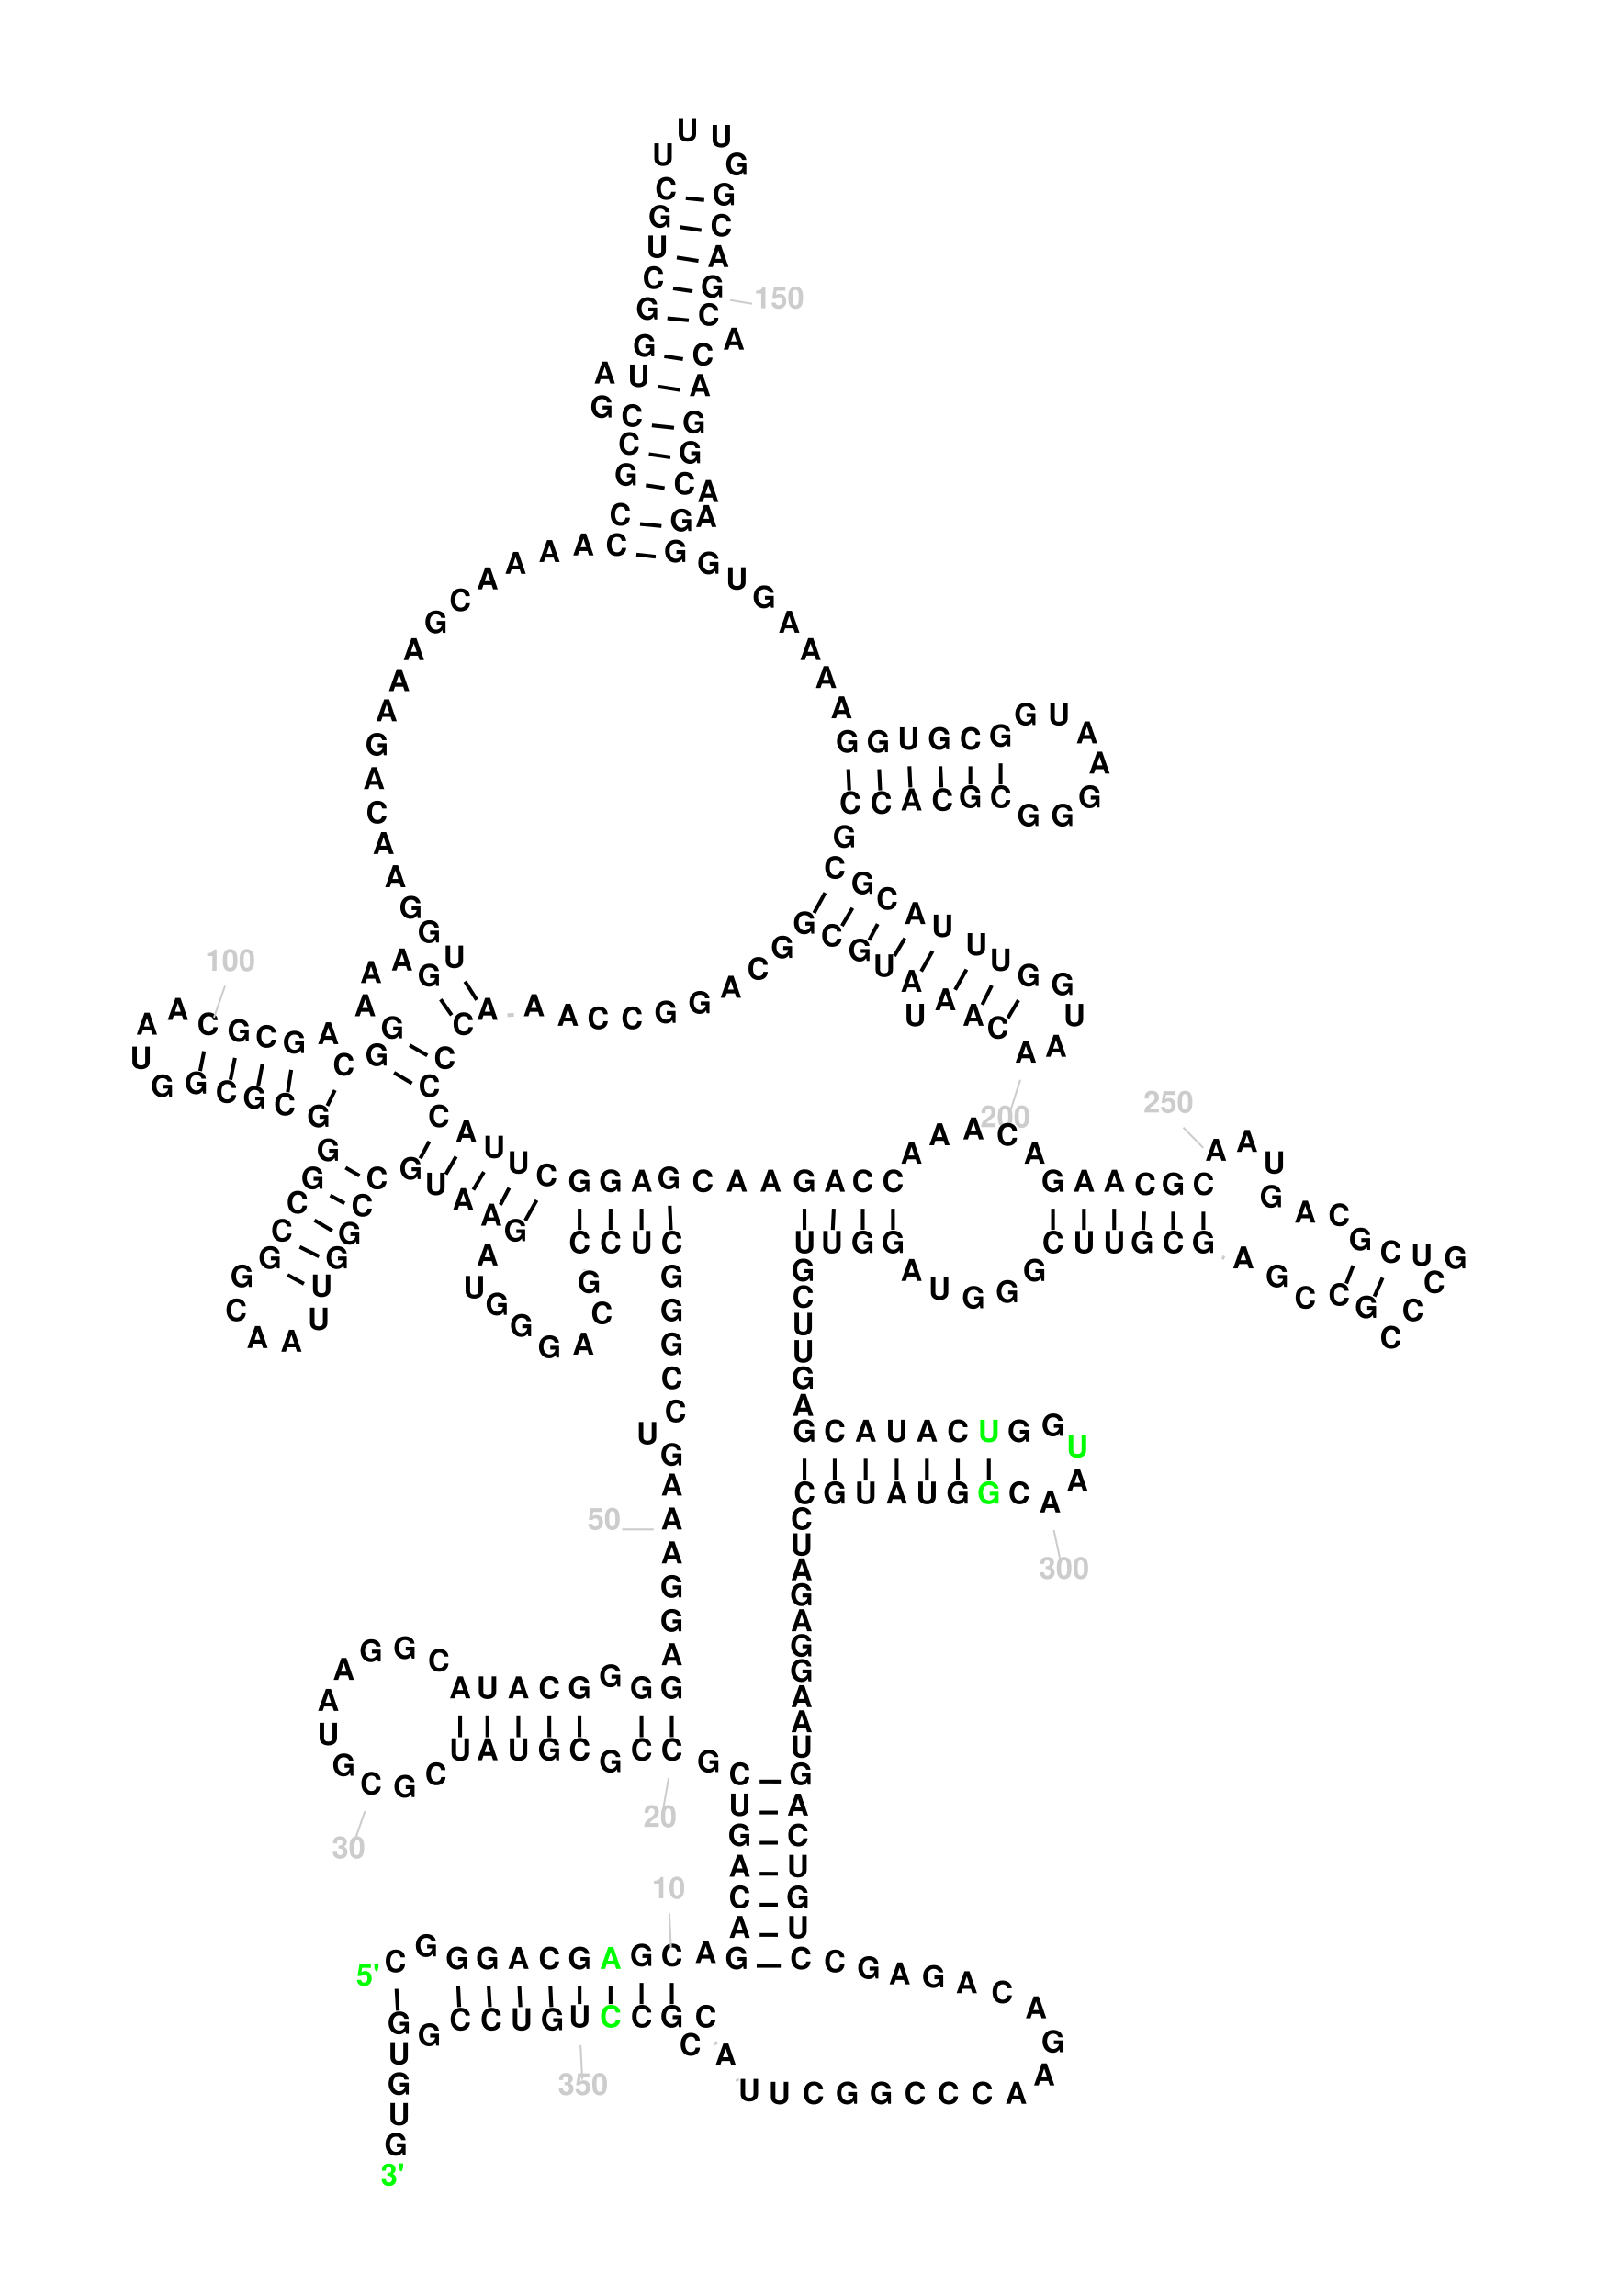
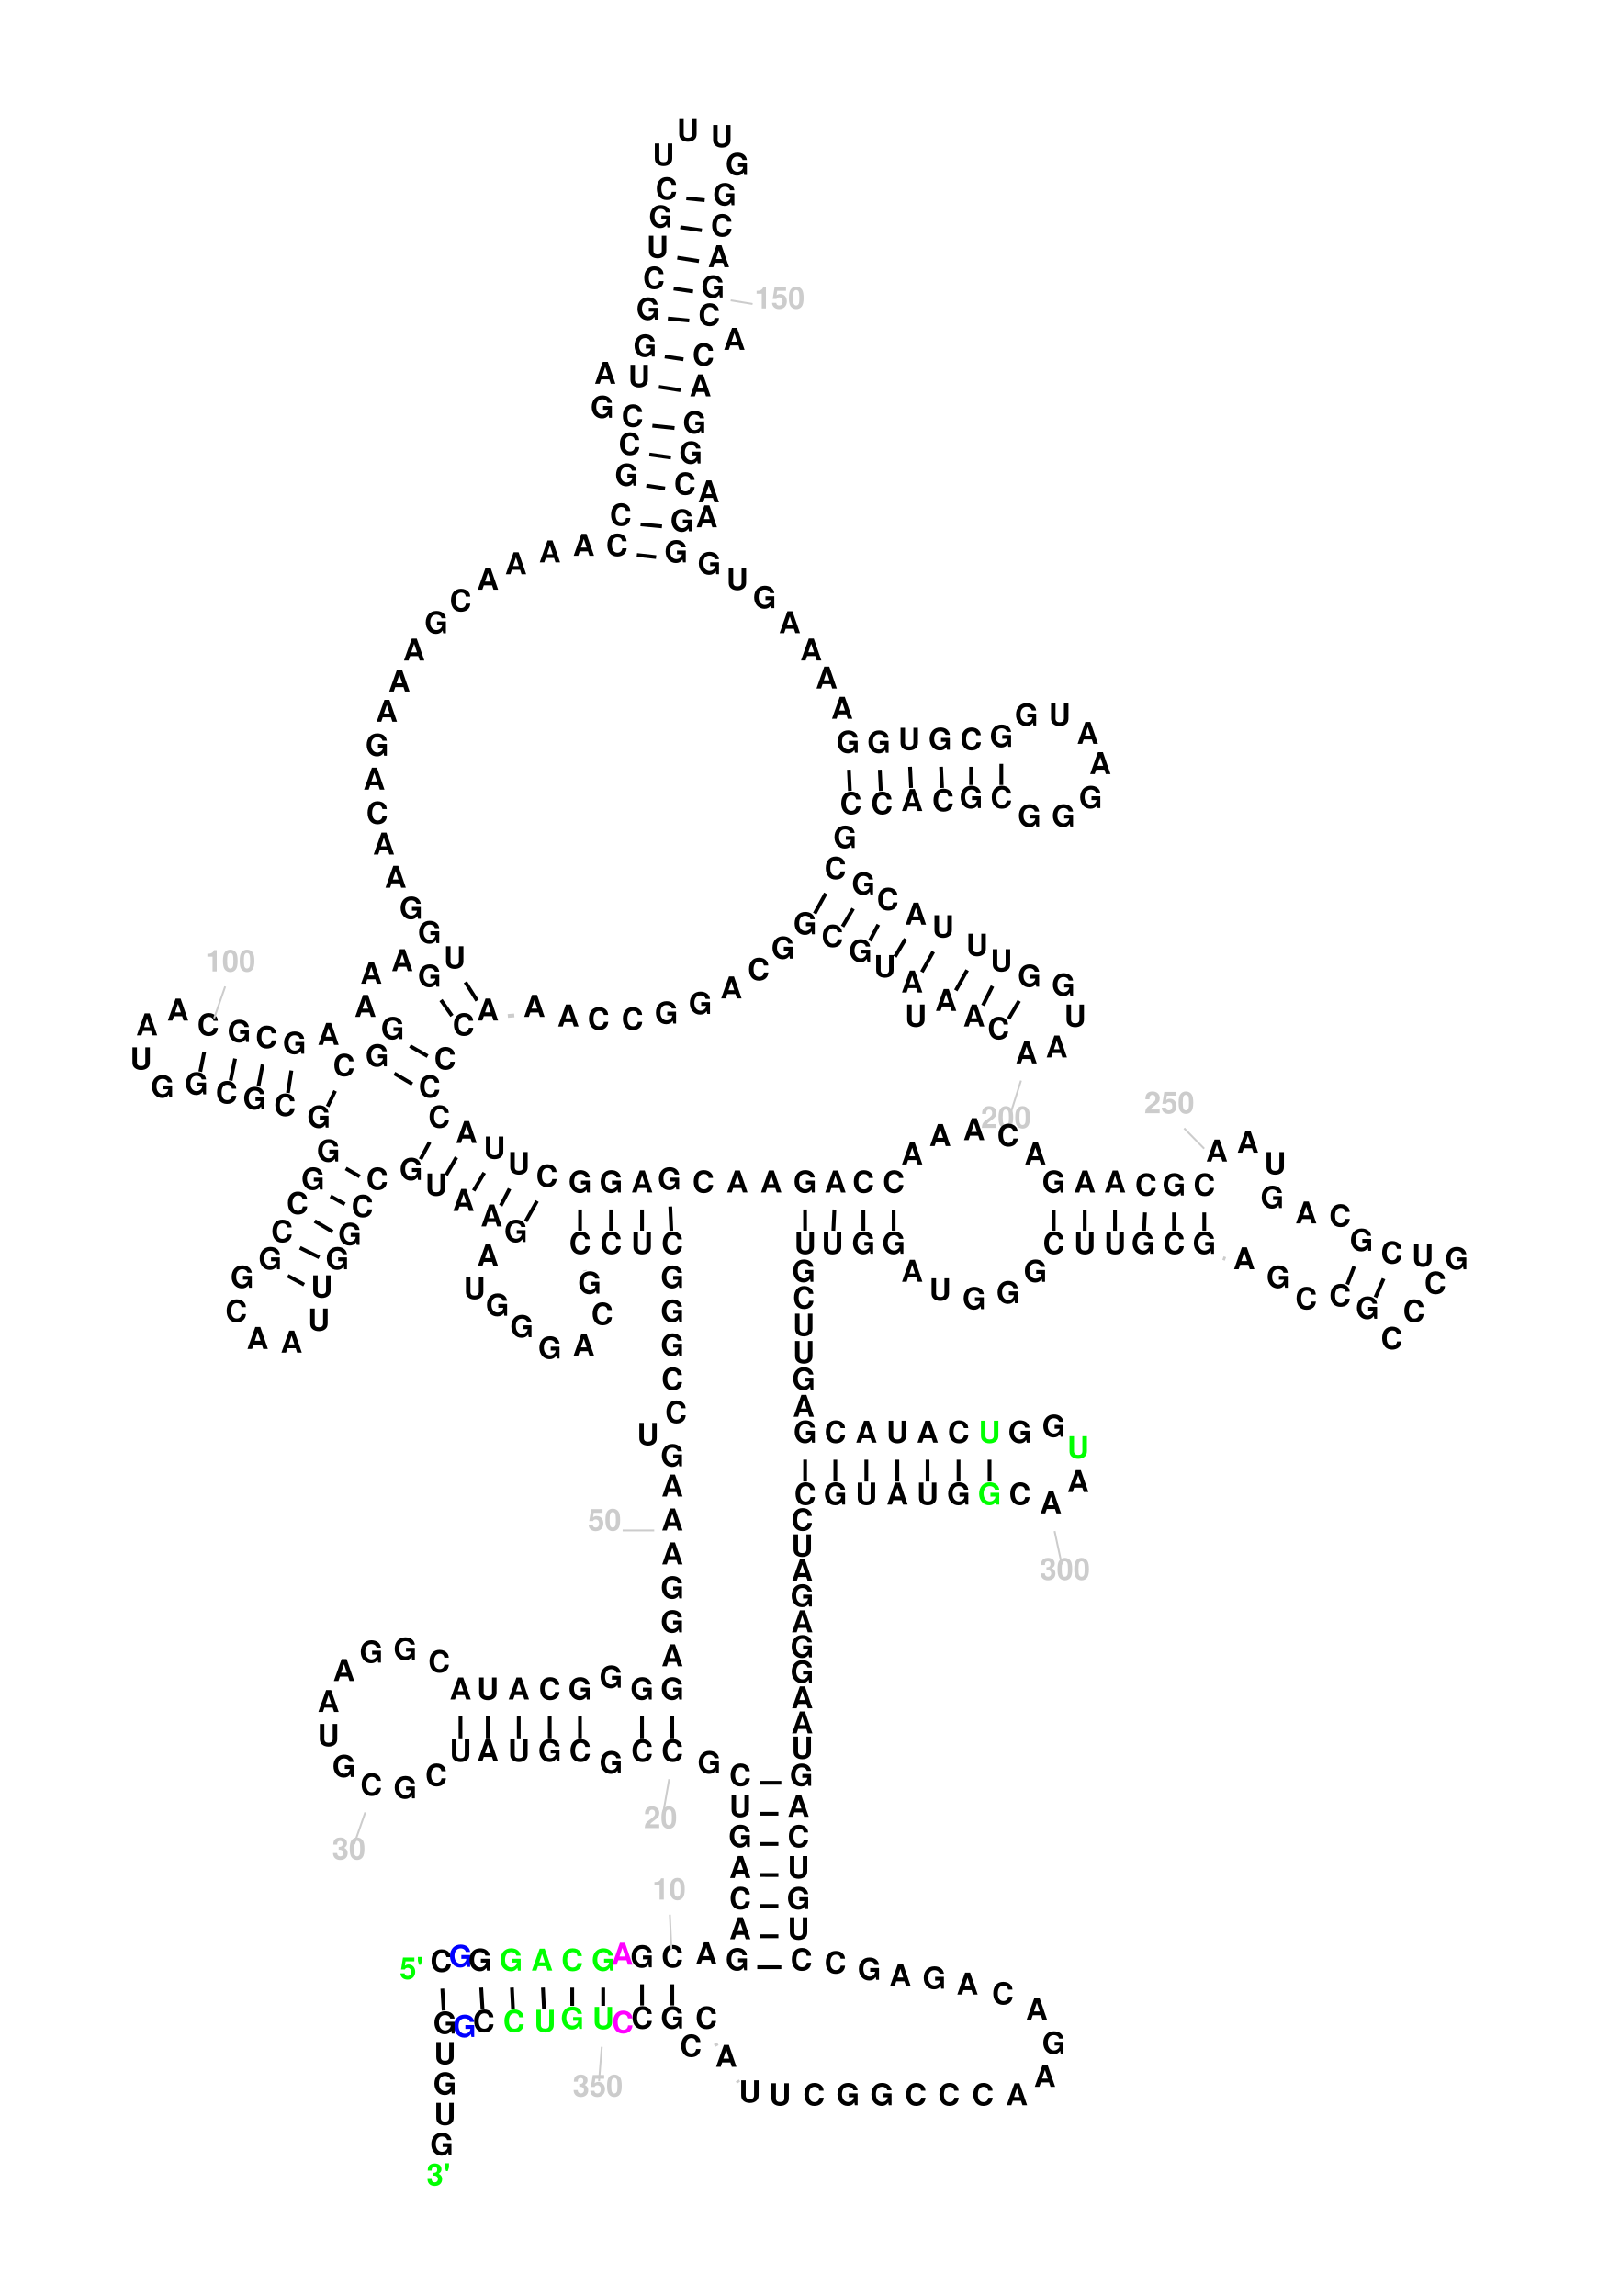
- <svg xmlns="http://www.w3.org/2000/svg" width="566.492" height="814.668" style="font-size: 10.669px; font-weight: bold; font-family: Helvetica; ">
+ <svg xmlns="http://www.w3.org/2000/svg" width="566.492" height="814.119" style="font-size: 10.669px; font-weight: bold; font-family: Helvetica; ">
  <g>
    <style type="text/css">


text.red {fill: rgb(255, 0, 255); }
text.green {fill: rgb(0, 255, 0); }
text.blue {fill: rgb(0, 0, 255); }
text.black {fill: rgb(0, 0, 0); }
text.gray {fill: rgb(204, 204, 204); }
text.brown {fill: rgb(211.65, 104.55, 30.6); }
text {fill: rgb(0, 0, 0); text-anchor: middle; alignment-baseline: middle; }
circle.red {stroke: rgb(255, 0, 255); fill: none; }
circle.green {stroke: rgb(0, 255, 0); fill: none; }
circle.blue {stroke: rgb(0, 0, 255); fill: none; }
circle.black {stroke: rgb(0, 0, 0); fill: none; }
circle.gray {stroke: rgb(204, 204, 204); fill: none; }
circle.brown {stroke: rgb(211.65, 104.55, 30.6); fill: none; }
line.red {stroke: rgb(255, 0, 255); stroke-width: 1.334; }
line.green {stroke: rgb(0, 255, 0); stroke-width: 1.334; }
line.blue {stroke: rgb(0, 0, 255); stroke-width: 1.334; }
line.black {stroke: rgb(0, 0, 0); stroke-width: 1.334; }
line.gray {stroke: rgb(204, 204, 204); stroke-width: 1.334; }
line.brown {stroke: rgb(211.65, 104.55, 30.6); stroke-width: 1.334; }
line {stroke: rgb(0, 0, 0); }
text.numbering-label {fill: rgb(204, 204, 204);}
line.numbering-line {stroke: rgb(204, 204, 204); stroke-width: 0.667;}
line.predicted {stroke: rgb(0, 0, 0); stroke-dasharray: 2}
.template {visibility:hidden}
polyline {fill:none; stroke-linejoin:round; }
.pseudoknot_segment1 {stroke-linecap:round; stroke-opacity: 0.4; stroke-width:10.669px}
.pseudoknot_segment2 {stroke-linecap:round; stroke-opacity: 0.4; stroke-width:10.669px}
.pseudoknot_connection {stroke-linecap:round; stroke-opacity: 0.2; stroke-width:1.5}

</style>
  </g>
  <g>
-     <text x="130.617" y="704.468" class="green">5'</text>
-   </g>
-   <g>
-     <text x="140.259" y="699.647" class="black">C</text>
-   </g>
-   <g>
-     <line x1="140.688" y1="705.68" x2="141.157" y2="713.44" class="black" />
-   </g>
-   <g>
-     <text x="151.247" y="694.153" class="black">G</text>
-   </g>
-   <g>
-     <text x="162.238" y="698.604" class="black">G</text>
-   </g>
-   <g>
-     <line x1="162.585" y1="704.641" x2="162.952" y2="712.128" class="black" />
-   </g>
-   <g>
-     <text x="172.963" y="698.602" class="black">G</text>
-   </g>
-   <g>
-     <line x1="173.397" y1="704.635" x2="173.855" y2="712.132" class="black" />
-   </g>
-   <g>
-     <text x="183.952" y="698.602" class="black">A</text>
-   </g>
-   <g>
-     <line x1="184.3" y1="704.639" x2="184.666" y2="712.128" class="black" />
-   </g>
-   <g>
-     <text x="194.942" y="698.602" class="black">C</text>
-   </g>
-   <g>
-     <line x1="195.289" y1="704.64" x2="195.655" y2="712.128" class="black" />
-   </g>
-   <g>
-     <text x="205.668" y="698.602" class="black">G</text>
-   </g>
-   <g>
-     <line x1="205.673" y1="704.648" x2="205.678" y2="711.075" class="black" />
-   </g>
-   <g>
-     <text x="216.657" y="698.602" class="green">A</text>
-   </g>
-   <g>
-     <line x1="216.662" y1="704.648" x2="216.667" y2="711.075" class="black" />
+     <text x="145.95" y="701.678" class="green">5'</text>
+   </g>
+   <g>
+     <text x="156.416" y="699.098" class="black">C</text>
+   </g>
+   <g>
+     <line x1="156.845" y1="705.131" x2="157.314" y2="712.891" class="black" />
+   </g>
+   <g>
+     <text x="163.262" y="697.411" class="blue">G</text>
+   </g>
+   <g>
+     <text x="170.188" y="698.734" class="black">G</text>
+   </g>
+   <g>
+     <line x1="170.622" y1="704.767" x2="171.08" y2="712.265" class="black" />
+   </g>
+   <g>
+     <text x="181.177" y="698.734" class="green">G</text>
+   </g>
+   <g>
+     <line x1="181.525" y1="704.772" x2="181.891" y2="712.26" class="black" />
+   </g>
+   <g>
+     <text x="192.167" y="698.734" class="green">A</text>
+   </g>
+   <g>
+     <line x1="192.514" y1="704.772" x2="192.88" y2="712.26" class="black" />
+   </g>
+   <g>
+     <text x="202.893" y="698.734" class="green">C</text>
+   </g>
+   <g>
+     <line x1="202.898" y1="704.78" x2="202.903" y2="711.207" class="black" />
+   </g>
+   <g>
+     <text x="213.882" y="698.734" class="green">G</text>
+   </g>
+   <g>
+     <line x1="213.887" y1="704.78" x2="213.892" y2="711.207" class="black" />
+   </g>
+   <g>
+     <text x="220.635" y="696.636" class="red">A</text>
  </g>
  <g>
    <text x="227.647" y="697.554" class="black">G</text>
  </g>
  <g>
    <line x1="227.651" y1="703.6" x2="227.656" y2="711.075" class="black" />
  </g>
  <g>
    <text x="238.373" y="697.554" class="black">C</text>
  </g>
  <g>
    <line x1="238.377" y1="703.6" x2="238.382" y2="711.075" class="black" />
  </g>
  <g>
    <text x="237.272" y="673.573" class="numbering-label sequential">10</text>
  </g>
  <g>
    <text x="237.272" y="673.573" class="numbering-label template">10</text>
  </g>
  <g>
    <line x1="238.079" y1="691.159" x2="237.517" y2="678.908" class="numbering-line sequential" />
  </g>
  <g>
    <line x1="238.079" y1="691.159" x2="237.517" y2="678.908" class="numbering-line template" />
  </g>
  <g>
    <text x="250.408" y="696.509" class="black">A</text>
  </g>
  <g>
    <text x="261.397" y="698.596" class="black">G</text>
  </g>
  <g>
    <line x1="268.51" y1="697.535" x2="277.045" y2="697.542" class="black" />
  </g>
  <g>
    <text x="262.443" y="687.612" class="black">A</text>
  </g>
  <g>
    <line x1="269.556" y1="686.55" x2="276.001" y2="686.555" class="black" />
  </g>
  <g>
    <text x="262.443" y="676.885" class="black">C</text>
  </g>
  <g>
    <line x1="269.556" y1="675.824" x2="276.001" y2="675.829" class="black" />
  </g>
  <g>
    <text x="262.443" y="665.897" class="black">A</text>
  </g>
  <g>
    <line x1="269.556" y1="664.836" x2="276.001" y2="664.841" class="black" />
  </g>
  <g>
    <text x="262.443" y="654.907" class="black">G</text>
  </g>
  <g>
    <line x1="269.556" y1="653.846" x2="276.001" y2="653.852" class="black" />
  </g>
  <g>
    <text x="262.443" y="644.18" class="black">U</text>
  </g>
  <g>
    <line x1="269.556" y1="643.12" x2="276.001" y2="643.126" class="black" />
  </g>
  <g>
    <text x="262.443" y="633.193" class="black">C</text>
  </g>
  <g>
    <line x1="269.556" y1="632.132" x2="277.045" y2="632.137" class="black" />
  </g>
  <g>
    <text x="251.456" y="628.743" class="black">G</text>
  </g>
  <g>
    <text x="238.378" y="624.557" class="black">C</text>
  </g>
  <g>
    <line x1="238.372" y1="616.377" x2="238.366" y2="608.645" class="black" />
  </g>
  <g>
    <text x="234.223" y="648.201" class="numbering-label sequential">20</text>
  </g>
  <g>
    <text x="234.223" y="648.201" class="numbering-label template">20</text>
  </g>
  <g>
    <line x1="237.27" y1="630.862" x2="235.161" y2="642.866" class="numbering-line sequential" />
  </g>
  <g>
    <line x1="237.27" y1="630.862" x2="235.161" y2="642.866" class="numbering-line template" />
  </g>
  <g>
    <text x="227.647" y="624.559" class="black">C</text>
  </g>
  <g>
    <line x1="227.643" y1="616.379" x2="227.64" y2="608.645" class="black" />
  </g>
  <g>
    <text x="216.657" y="628.743" class="black">G</text>
  </g>
  <g>
    <text x="205.668" y="624.557" class="black">C</text>
  </g>
  <g>
    <line x1="205.653" y1="616.377" x2="205.638" y2="608.645" class="black" />
  </g>
  <g>
    <text x="194.942" y="624.559" class="black">G</text>
  </g>
  <g>
    <line x1="194.931" y1="616.379" x2="194.918" y2="608.645" class="black" />
  </g>
  <g>
    <text x="183.952" y="624.559" class="black">U</text>
  </g>
  <g>
    <line x1="183.944" y1="616.379" x2="183.936" y2="608.645" class="black" />
  </g>
  <g>
    <text x="172.963" y="624.559" class="black">A</text>
  </g>
  <g>
    <line x1="172.958" y1="616.379" x2="172.953" y2="608.645" class="black" />
  </g>
  <g>
    <text x="163.283" y="624.559" class="black">U</text>
  </g>
  <g>
    <line x1="163.281" y1="616.379" x2="163.278" y2="608.645" class="black" />
  </g>
  <g>
    <text x="154.649" y="633.193" class="black">C</text>
  </g>
  <g>
    <text x="143.66" y="637.642" class="black">G</text>
  </g>
  <g>
    <text x="131.627" y="636.598" class="black">C</text>
  </g>
  <g>
    <text x="123.713" y="659.262" class="numbering-label sequential">30</text>
  </g>
  <g>
    <text x="123.713" y="659.262" class="numbering-label template">30</text>
  </g>
  <g>
    <line x1="129.517" y1="642.642" x2="125.576" y2="653.927" class="numbering-line sequential" />
  </g>
  <g>
    <line x1="129.517" y1="642.642" x2="125.576" y2="653.927" class="numbering-line template" />
  </g>
  <g>
    <text x="121.947" y="630.06" class="black">G</text>
  </g>
  <g>
    <text x="116.453" y="619.071" class="black">U</text>
  </g>
  <g>
    <text x="116.453" y="607.038" class="black">A</text>
  </g>
  <g>
    <text x="121.947" y="596.05" class="black">A</text>
  </g>
  <g>
    <text x="131.627" y="589.511" class="black">G</text>
  </g>
  <g>
    <text x="143.66" y="588.466" class="black">G</text>
  </g>
  <g>
    <text x="155.693" y="592.918" class="black">C</text>
  </g>
  <g>
    <text x="163.276" y="602.599" class="black">A</text>
  </g>
  <g>
    <text x="172.948" y="602.599" class="black">U</text>
  </g>
  <g>
    <text x="183.928" y="602.599" class="black">A</text>
  </g>
  <g>
    <text x="194.907" y="602.599" class="black">C</text>
  </g>
  <g>
    <text x="205.623" y="602.599" class="black">G</text>
  </g>
  <g>
    <text x="216.647" y="598.413" class="black">G</text>
  </g>
  <g>
    <text x="227.636" y="602.599" class="black">G</text>
  </g>
  <g>
    <text x="238.36" y="602.599" class="black">G</text>
  </g>
  <g>
    <text x="238.363" y="590.831" class="black">A</text>
  </g>
  <g>
    <text x="238.363" y="578.798" class="black">G</text>
  </g>
  <g>
    <text x="238.373" y="566.735" class="black">G</text>
  </g>
  <g>
    <text x="238.373" y="554.703" class="black">A</text>
  </g>
  <g>
    <text x="238.373" y="542.67" class="black">A</text>
  </g>
  <g>
    <text x="214.367" y="542.67" class="numbering-label sequential">50</text>
  </g>
  <g>
    <text x="214.367" y="542.67" class="numbering-label template">50</text>
  </g>
  <g>
    <line x1="231.971" y1="542.67" x2="220.769" y2="542.67" class="numbering-line sequential" />
  </g>
  <g>
    <line x1="231.971" y1="542.67" x2="220.769" y2="542.67" class="numbering-line template" />
  </g>
  <g>
    <text x="238.373" y="530.638" class="black">A</text>
  </g>
  <g>
    <text x="238.373" y="519.913" class="black">G</text>
  </g>
  <g>
    <text x="229.736" y="512.33" class="black">U</text>
  </g>
  <g>
    <text x="239.681" y="504.484" class="black">C</text>
  </g>
  <g>
    <text x="238.373" y="492.717" class="black">C</text>
  </g>
  <g>
    <text x="238.373" y="480.684" class="black">G</text>
  </g>
  <g>
    <text x="238.373" y="468.652" class="black">G</text>
  </g>
  <g>
    <text x="238.373" y="456.619" class="black">G</text>
  </g>
  <g>
    <text x="238.373" y="444.585" class="black">C</text>
  </g>
  <g>
    <line x1="238.052" y1="436.412" x2="237.662" y2="427.807" class="black" />
  </g>
  <g>
    <text x="227.647" y="444.551" class="black">U</text>
  </g>
  <g>
    <line x1="227.65" y1="436.371" x2="227.653" y2="428.858" class="black" />
  </g>
  <g>
    <text x="216.657" y="444.551" class="black">C</text>
  </g>
  <g>
    <line x1="216.661" y1="436.371" x2="216.665" y2="428.858" class="black" />
  </g>
  <g>
    <text x="205.668" y="444.551" class="black">C</text>
  </g>
  <g>
    <line x1="205.673" y1="436.371" x2="205.677" y2="428.858" class="black" />
  </g>
  <g>
    <text x="209.069" y="458.679" class="black">G</text>
  </g>
  <g>
    <text x="213.52" y="469.67" class="black">C</text>
  </g>
  <g>
    <text x="206.982" y="480.657" class="black">A</text>
  </g>
  <g>
    <text x="194.949" y="481.702" class="black">G</text>
  </g>
  <g>
    <text x="185.004" y="474.119" class="black">G</text>
  </g>
  <g>
    <text x="176.367" y="466.537" class="black">G</text>
  </g>
  <g>
    <text x="168.258" y="460.515" class="black">U</text>
  </g>
  <g>
    <text x="172.972" y="448.999" class="black">A</text>
  </g>
  <g>
    <text x="182.916" y="440.362" class="black">G</text>
  </g>
  <g>
    <line x1="186.391" y1="433.089" x2="190.438" y2="425.863" class="black" />
  </g>
  <g>
    <text x="174.273" y="434.872" class="black">A</text>
  </g>
  <g>
    <line x1="177.561" y1="427.498" x2="180.68" y2="421.514" class="black" />
  </g>
  <g>
    <text x="164.329" y="429.376" class="black">A</text>
  </g>
  <g>
    <line x1="167.951" y1="422.187" x2="171.71" y2="415.834" class="black" />
  </g>
  <g>
    <text x="154.649" y="423.883" class="black">U</text>
  </g>
  <g>
    <line x1="158.206" y1="416.656" x2="161.83" y2="410.378" class="black" />
  </g>
  <g>
    <text x="145.754" y="418.387" class="black">G</text>
  </g>
  <g>
    <line x1="149.11" y1="411.049" x2="152.35" y2="404.995" class="black" />
  </g>
  <g>
    <text x="133.718" y="421.789" class="black">C</text>
  </g>
  <g>
    <line x1="127.555" y1="417.17" x2="122.62" y2="414.325" class="black" />
  </g>
  <g>
    <text x="128.486" y="431.469" class="black">C</text>
  </g>
  <g>
    <line x1="122.26" y1="426.962" x2="117.187" y2="424.158" class="black" />
  </g>
  <g>
    <text x="124.039" y="441.411" class="black">G</text>
  </g>
  <g>
    <line x1="117.918" y1="436.722" x2="111.588" y2="432.976" class="black" />
  </g>
  <g>
    <text x="119.589" y="450.045" class="black">G</text>
  </g>
  <g>
    <line x1="113.21" y1="445.831" x2="106.351" y2="442.448" class="black" />
  </g>
  <g>
    <text x="114.096" y="459.988" class="black">U</text>
  </g>
  <g>
    <line x1="107.845" y1="455.527" x2="102.038" y2="452.375" class="black" />
  </g>
  <g>
    <text x="113.05" y="471.763" class="black">U</text>
  </g>
  <g>
    <text x="103.368" y="479.608" class="black">A</text>
  </g>
  <g>
    <text x="91.335" y="478.301" class="black">A</text>
  </g>
  <g>
    <text x="83.753" y="468.619" class="black">C</text>
  </g>
  <g>
    <text x="85.841" y="456.586" class="black">G</text>
  </g>
  <g>
    <text x="95.787" y="450.048" class="black">G</text>
  </g>
  <g>
    <text x="99.972" y="440.368" class="black">C</text>
  </g>
  <g>
    <text x="105.467" y="430.421" class="black">C</text>
  </g>
  <g>
    <text x="110.961" y="421.785" class="black">G</text>
  </g>
  <g>
    <text x="116.457" y="411.84" class="black">G</text>
  </g>
  <g>
    <text x="113.05" y="399.807" class="black">G</text>
  </g>
  <g>
    <line x1="116.155" y1="392.341" x2="118.838" y2="386.812" class="black" />
  </g>
  <g>
    <text x="101.015" y="395.625" class="black">C</text>
  </g>
  <g>
    <line x1="102.102" y1="387.529" x2="103.329" y2="379.597" class="black" />
  </g>
  <g>
    <text x="90.286" y="393.27" class="black">G</text>
  </g>
  <g>
    <line x1="91.632" y1="385.219" x2="93.126" y2="377.464" class="black" />
  </g>
  <g>
    <text x="80.345" y="391.179" class="black">C</text>
  </g>
  <g>
    <line x1="81.772" y1="383.144" x2="83.365" y2="375.36" class="black" />
  </g>
  <g>
    <text x="69.617" y="388.037" class="black">G</text>
  </g>
  <g>
    <line x1="71.012" y1="379.995" x2="72.407" y2="373.016" class="black" />
  </g>
  <g>
    <text x="57.583" y="389.084" class="black">G</text>
  </g>
  <g>
    <text x="50" y="379.14" class="black">U</text>
  </g>
  <g>
    <text x="52.09" y="367.108" class="black">A</text>
  </g>
  <g>
    <text x="63.077" y="361.877" class="black">A</text>
  </g>
  <g>
    <text x="73.802" y="367.108" class="black">C</text>
  </g>
  <g>
    <text x="81.716" y="344.444" class="numbering-label sequential">100</text>
  </g>
  <g>
    <text x="81.716" y="344.444" class="numbering-label template">100</text>
  </g>
  <g>
    <line x1="75.912" y1="361.064" x2="79.853" y2="349.778" class="numbering-line sequential" />
  </g>
  <g>
    <line x1="75.912" y1="361.064" x2="79.853" y2="349.778" class="numbering-line template" />
  </g>
  <g>
    <text x="84.792" y="369.459" class="black">G</text>
  </g>
  <g>
    <text x="94.471" y="371.546" class="black">C</text>
  </g>
  <g>
    <text x="104.416" y="373.635" class="black">G</text>
  </g>
  <g>
    <text x="116.448" y="370.491" class="black">A</text>
  </g>
  <g>
    <text x="121.943" y="381.48" class="black">C</text>
  </g>
  <g>
    <text x="133.712" y="378.073" class="black">G</text>
  </g>
  <g>
    <line x1="139.834" y1="380.627" x2="146.177" y2="384.377" class="black" />
  </g>
  <g>
    <text x="139.214" y="368.415" class="black">G</text>
  </g>
  <g>
    <line x1="145.377" y1="370.899" x2="151.63" y2="374.502" class="black" />
  </g>
  <g>
    <text x="129.533" y="360.566" class="black">A</text>
  </g>
  <g>
    <text x="131.619" y="348.797" class="black">A</text>
  </g>
  <g>
    <text x="142.609" y="344.347" class="black">A</text>
  </g>
  <g>
    <text x="152.29" y="349.841" class="black">G</text>
  </g>
  <g>
    <line x1="156.362" y1="354.606" x2="160.26" y2="360.188" class="black" />
  </g>
  <g>
    <text x="161.191" y="343.298" class="black">U</text>
  </g>
  <g>
    <line x1="165.002" y1="348.237" x2="169.158" y2="354.784" class="black" />
  </g>
  <g>
    <text x="152.294" y="334.403" class="black">G</text>
  </g>
  <g>
    <text x="145.756" y="325.765" class="black">G</text>
  </g>
  <g>
    <text x="140.261" y="314.776" class="black">A</text>
  </g>
  <g>
    <text x="136.075" y="303.007" class="black">A</text>
  </g>
  <g>
    <text x="133.723" y="292.018" class="black">C</text>
  </g>
  <g>
    <text x="132.679" y="279.986" class="black">A</text>
  </g>
  <g>
    <text x="133.723" y="267.953" class="black">G</text>
  </g>
  <g>
    <text x="137.13" y="255.92" class="black">A</text>
  </g>
  <g>
    <text x="141.581" y="245.196" class="black">A</text>
  </g>
  <g>
    <text x="146.811" y="234.207" class="black">A</text>
  </g>
  <g>
    <text x="154.657" y="224.525" class="black">G</text>
  </g>
  <g>
    <text x="163.295" y="216.68" class="black">C</text>
  </g>
  <g>
    <text x="172.976" y="209.097" class="black">A</text>
  </g>
  <g>
    <text x="182.921" y="203.604" class="black">A</text>
  </g>
  <g>
    <text x="194.953" y="199.416" class="black">A</text>
  </g>
  <g>
    <text x="206.986" y="197.064" class="black">A</text>
  </g>
  <g>
    <text x="218.746" y="197.064" class="black">C</text>
  </g>
  <g>
    <line x1="225.816" y1="196.778" x2="232.648" y2="197.533" class="black" />
  </g>
  <g>
    <text x="220.058" y="186.316" class="black">C</text>
  </g>
  <g>
    <line x1="227.139" y1="185.925" x2="234.724" y2="186.649" class="black" />
  </g>
  <g>
    <text x="222.152" y="172.187" class="black">G</text>
  </g>
  <g>
    <line x1="229.185" y1="172.183" x2="235.817" y2="173.186" class="black" />
  </g>
  <g>
    <text x="223.199" y="161.2" class="black">C</text>
  </g>
  <g>
    <line x1="230.239" y1="161.146" x2="237.897" y2="162.247" class="black" />
  </g>
  <g>
    <text x="224.246" y="151.258" class="black">C</text>
  </g>
  <g>
    <line x1="231.319" y1="150.944" x2="239.172" y2="151.781" class="black" />
  </g>
  <g>
    <text x="213.517" y="148.117" class="black">G</text>
  </g>
  <g>
    <text x="214.562" y="136.084" class="black">A</text>
  </g>
  <g>
    <text x="226.595" y="137.128" class="black">U</text>
  </g>
  <g>
    <line x1="233.623" y1="137.16" x2="241.304" y2="138.36" class="black" />
  </g>
  <g>
    <text x="228.692" y="126.401" class="black">G</text>
  </g>
  <g>
    <line x1="235.725" y1="126.4" x2="242.343" y2="127.403" class="black" />
  </g>
  <g>
    <text x="229.739" y="113.319" class="black">G</text>
  </g>
  <g>
    <line x1="236.819" y1="112.932" x2="244.384" y2="113.658" class="black" />
  </g>
  <g>
    <text x="231.832" y="102.33" class="black">C</text>
  </g>
  <g>
    <line x1="238.867" y1="102.315" x2="245.737" y2="103.342" class="black" />
  </g>
  <g>
    <text x="233.14" y="91.341" class="black">U</text>
  </g>
  <g>
    <line x1="240.168" y1="91.373" x2="247.832" y2="92.571" class="black" />
  </g>
  <g>
    <text x="234.186" y="80.614" class="black">G</text>
  </g>
  <g>
    <line x1="241.226" y1="80.563" x2="248.864" y2="81.665" class="black" />
  </g>
  <g>
    <text x="236.281" y="70.672" class="black">C</text>
  </g>
  <g>
    <line x1="243.358" y1="70.319" x2="249.87" y2="70.977" class="black" />
  </g>
  <g>
    <text x="235.234" y="58.637" class="black">U</text>
  </g>
  <g>
    <text x="243.872" y="50" class="black">U</text>
  </g>
  <g>
    <text x="255.904" y="52.088" class="black">U</text>
  </g>
  <g>
    <text x="261.398" y="62.033" class="black">G</text>
  </g>
  <g>
    <text x="256.947" y="72.758" class="black">G</text>
  </g>
  <g>
    <text x="255.904" y="83.747" class="black">C</text>
  </g>
  <g>
    <text x="254.86" y="94.736" class="black">A</text>
  </g>
  <g>
    <text x="252.772" y="105.46" class="black">G</text>
  </g>
  <g>
    <text x="276.461" y="109.352" class="numbering-label sequential">150</text>
  </g>
  <g>
    <text x="276.461" y="109.352" class="numbering-label template">150</text>
  </g>
  <g>
    <line x1="259.089" y1="106.498" x2="266.858" y2="107.774" class="numbering-line sequential" />
  </g>
  <g>
    <line x1="259.089" y1="106.498" x2="266.858" y2="107.774" class="numbering-line template" />
  </g>
  <g>
    <text x="251.464" y="115.405" class="black">C</text>
  </g>
  <g>
    <text x="260.366" y="124.042" class="black">A</text>
  </g>
  <g>
    <text x="249.376" y="129.536" class="black">C</text>
  </g>
  <g>
    <text x="248.332" y="140.526" class="black">A</text>
  </g>
  <g>
    <text x="246.245" y="153.601" class="black">G</text>
  </g>
  <g>
    <text x="244.937" y="164.327" class="black">G</text>
  </g>
  <g>
    <text x="242.85" y="175.316" class="black">C</text>
  </g>
  <g>
    <text x="251.291" y="178.111" class="black">A</text>
  </g>
  <g>
    <text x="250.584" y="186.974" class="black">A</text>
  </g>
  <g>
    <text x="241.805" y="188.392" class="black">G</text>
  </g>
  <g>
    <text x="239.718" y="199.381" class="black">G</text>
  </g>
  <g>
    <text x="251.486" y="203.569" class="black">G</text>
  </g>
  <g>
    <text x="261.431" y="209.063" class="black">U</text>
  </g>
  <g>
    <text x="271.111" y="215.601" class="black">G</text>
  </g>
  <g>
    <text x="280.014" y="224.502" class="black">A</text>
  </g>
  <g>
    <text x="287.594" y="234.183" class="black">A</text>
  </g>
  <g>
    <text x="293.089" y="244.128" class="black">A</text>
  </g>
  <g>
    <text x="298.583" y="254.853" class="black">A</text>
  </g>
  <g>
    <text x="300.672" y="266.886" class="black">G</text>
  </g>
  <g>
    <line x1="301.004" y1="272.924" x2="301.355" y2="280.431" class="black" />
  </g>
  <g>
    <text x="311.632" y="266.9" class="black">G</text>
  </g>
  <g>
    <line x1="311.973" y1="272.938" x2="312.334" y2="280.431" class="black" />
  </g>
  <g>
    <text x="322.359" y="265.853" class="black">U</text>
  </g>
  <g>
    <line x1="322.699" y1="271.891" x2="323.059" y2="279.387" class="black" />
  </g>
  <g>
    <text x="333.347" y="265.853" class="black">G</text>
  </g>
  <g>
    <line x1="333.688" y1="271.891" x2="334.048" y2="279.387" class="black" />
  </g>
  <g>
    <text x="344.337" y="265.853" class="black">C</text>
  </g>
  <g>
    <line x1="344.336" y1="271.899" x2="344.336" y2="278.336" class="black" />
  </g>
  <g>
    <text x="355.064" y="264.807" class="black">G</text>
  </g>
  <g>
    <line x1="355.062" y1="270.853" x2="355.06" y2="278.336" class="black" />
  </g>
  <g>
    <text x="363.96" y="257.219" class="black">G</text>
  </g>
  <g>
    <text x="375.726" y="257.219" class="black">U</text>
  </g>
  <g>
    <text x="385.674" y="263.757" class="black">A</text>
  </g>
  <g>
    <text x="390.123" y="274.483" class="black">A</text>
  </g>
  <g>
    <text x="386.717" y="286.516" class="black">G</text>
  </g>
  <g>
    <text x="377.036" y="293.054" class="black">G</text>
  </g>
  <g>
    <text x="365.003" y="293.054" class="black">G</text>
  </g>
  <g>
    <text x="355.058" y="286.516" class="black">C</text>
  </g>
  <g>
    <text x="344.335" y="286.516" class="black">G</text>
  </g>
  <g>
    <text x="334.389" y="287.559" class="black">C</text>
  </g>
  <g>
    <text x="323.399" y="287.559" class="black">A</text>
  </g>
  <g>
    <text x="312.675" y="288.603" class="black">C</text>
  </g>
  <g>
    <text x="301.687" y="288.603" class="black">C</text>
  </g>
  <g>
    <text x="299.598" y="300.636" class="black">G</text>
  </g>
  <g>
    <text x="296.192" y="311.625" class="black">C</text>
  </g>
  <g>
    <line x1="292.78" y1="316.799" x2="288.872" y2="323.946" class="black" />
  </g>
  <g>
    <text x="306.136" y="317.134" class="black">G</text>
  </g>
  <g>
    <line x1="302.513" y1="322.188" x2="298.765" y2="328.517" class="black" />
  </g>
  <g>
    <text x="314.771" y="322.628" class="black">C</text>
  </g>
  <g>
    <line x1="311.445" y1="327.849" x2="308.413" y2="333.581" class="black" />
  </g>
  <g>
    <text x="324.713" y="327.861" class="black">A</text>
  </g>
  <g>
    <line x1="321.09" y1="332.915" x2="317.347" y2="339.241" class="black" />
  </g>
  <g>
    <text x="334.395" y="332.309" class="black">U</text>
  </g>
  <g>
    <line x1="330.918" y1="337.447" x2="326.882" y2="344.651" class="black" />
  </g>
  <g>
    <text x="346.43" y="338.85" class="black">U</text>
  </g>
  <g>
    <line x1="342.952" y1="343.988" x2="338.915" y2="351.19" class="black" />
  </g>
  <g>
    <text x="355.064" y="344.344" class="black">U</text>
  </g>
  <g>
    <line x1="351.915" y1="349.655" x2="348.531" y2="356.511" class="black" />
  </g>
  <g>
    <text x="365.006" y="349.839" class="black">G</text>
  </g>
  <g>
    <line x1="361.384" y1="354.894" x2="357.641" y2="361.219" class="black" />
  </g>
  <g>
    <text x="377.041" y="352.978" class="black">G</text>
  </g>
  <g>
    <text x="381.228" y="363.967" class="black">U</text>
  </g>
  <g>
    <text x="374.691" y="374.956" class="black">A</text>
  </g>
  <g>
    <text x="363.965" y="377.045" class="black">A</text>
  </g>
  <g>
    <text x="356.715" y="399.93" class="numbering-label sequential">200</text>
  </g>
  <g>
    <text x="356.715" y="399.93" class="numbering-label template">200</text>
  </g>
  <g>
    <line x1="362.032" y1="383.148" x2="358.405" y2="394.595" class="numbering-line sequential" />
  </g>
  <g>
    <line x1="362.032" y1="383.148" x2="358.405" y2="394.595" class="numbering-line template" />
  </g>
  <g>
    <text x="354.019" y="368.407" class="black">C</text>
  </g>
  <g>
    <text x="345.382" y="363.956" class="black">A</text>
  </g>
  <g>
    <text x="335.437" y="358.462" class="black">A</text>
  </g>
  <g>
    <text x="324.713" y="363.956" class="black">U</text>
  </g>
  <g>
    <text x="323.405" y="351.923" class="black">A</text>
  </g>
  <g>
    <text x="313.724" y="346.429" class="black">U</text>
  </g>
  <g>
    <text x="305.087" y="340.935" class="black">G</text>
  </g>
  <g>
    <text x="295.142" y="335.705" class="black">C</text>
  </g>
  <g>
    <text x="285.46" y="331.254" class="black">G</text>
  </g>
  <g>
    <text x="277.615" y="339.891" class="black">G</text>
  </g>
  <g>
    <text x="268.977" y="347.473" class="black">C</text>
  </g>
  <g>
    <text x="259.297" y="354.011" class="black">A</text>
  </g>
  <g>
    <text x="248.308" y="359.505" class="black">G</text>
  </g>
  <g>
    <text x="236.275" y="362.912" class="black">G</text>
  </g>
  <g>
    <text x="224.243" y="365" class="black">C</text>
  </g>
  <g>
    <text x="212.21" y="365" class="black">C</text>
  </g>
  <g>
    <text x="201.484" y="363.956" class="black">A</text>
  </g>
  <g>
    <text x="189.452" y="360.549" class="black">A</text>
  </g>
  <g>
    <text x="172.969" y="361.857" class="black">A</text>
  </g>
  <g>
    <text x="164.332" y="367.087" class="black">C</text>
  </g>
  <g>
    <text x="157.793" y="379.12" class="black">C</text>
  </g>
  <g>
    <text x="152.299" y="389.065" class="black">C</text>
  </g>
  <g>
    <text x="155.706" y="399.791" class="black">C</text>
  </g>
  <g>
    <text x="165.387" y="405.285" class="black">A</text>
  </g>
  <g>
    <text x="175.332" y="410.779" class="black">U</text>
  </g>
  <g>
    <text x="183.968" y="416.274" class="black">U</text>
  </g>
  <g>
    <text x="193.913" y="420.724" class="black">C</text>
  </g>
  <g>
    <text x="205.682" y="422.812" class="black">G</text>
  </g>
  <g>
    <text x="216.669" y="422.812" class="black">G</text>
  </g>
  <g>
    <text x="227.656" y="422.812" class="black">A</text>
  </g>
  <g>
    <text x="237.341" y="421.768" class="black">G</text>
  </g>
  <g>
    <text x="249.374" y="422.812" class="black">C</text>
  </g>
  <g>
    <text x="261.397" y="422.812" class="black">A</text>
  </g>
  <g>
    <text x="273.421" y="422.812" class="black">A</text>
  </g>
  <g>
    <text x="285.444" y="422.812" class="black">G</text>
  </g>
  <g>
    <line x1="285.457" y1="428.858" x2="285.472" y2="436.368" class="black" />
  </g>
  <g>
    <text x="296.196" y="422.837" class="black">A</text>
  </g>
  <g>
    <line x1="295.859" y1="428.875" x2="295.504" y2="436.376" class="black" />
  </g>
  <g>
    <text x="306.136" y="422.837" class="black">C</text>
  </g>
  <g>
    <line x1="306.143" y1="428.883" x2="306.15" y2="436.368" class="black" />
  </g>
  <g>
    <text x="316.865" y="422.837" class="black">C</text>
  </g>
  <g>
    <line x1="316.87" y1="428.883" x2="316.875" y2="436.368" class="black" />
  </g>
  <g>
    <text x="323.405" y="412.894" class="black">A</text>
  </g>
  <g>
    <text x="333.349" y="406.355" class="black">A</text>
  </g>
  <g>
    <text x="345.382" y="404.267" class="black">A</text>
  </g>
  <g>
    <text x="357.415" y="406.355" class="black">C</text>
  </g>
  <g>
    <text x="367.097" y="412.894" class="black">A</text>
  </g>
  <g>
    <text x="373.636" y="422.838" class="black">G</text>
  </g>
  <g>
    <line x1="373.64" y1="428.884" x2="373.643" y2="436.381" class="black" />
  </g>
  <g>
    <text x="384.629" y="422.837" class="black">A</text>
  </g>
  <g>
    <line x1="384.632" y1="428.883" x2="384.634" y2="436.381" class="black" />
  </g>
  <g>
    <text x="395.356" y="422.837" class="black">A</text>
  </g>
  <g>
    <line x1="395.358" y1="428.883" x2="395.359" y2="436.381" class="black" />
  </g>
  <g>
    <text x="406.345" y="423.883" class="black">C</text>
  </g>
  <g>
    <line x1="405.988" y1="429.92" x2="405.663" y2="436.39" class="black" />
  </g>
  <g>
    <text x="416.286" y="423.883" class="black">G</text>
  </g>
  <g>
    <line x1="416.289" y1="429.929" x2="416.292" y2="436.381" class="black" />
  </g>
  <g>
    <text x="427.014" y="423.883" class="black">C</text>
  </g>
  <g>
    <line x1="427.016" y1="429.929" x2="427.018" y2="436.381" class="black" />
  </g>
  <g>
    <text x="431.461" y="411.848" class="black">A</text>
  </g>
  <g>
    <text x="414.63" y="394.731" class="numbering-label sequential">250</text>
  </g>
  <g>
    <text x="414.63" y="394.731" class="numbering-label template">250</text>
  </g>
  <g>
    <line x1="426.973" y1="407.283" x2="419.875" y2="400.065" class="numbering-line sequential" />
  </g>
  <g>
    <line x1="426.973" y1="407.283" x2="419.875" y2="400.065" class="numbering-line template" />
  </g>
  <g>
    <text x="442.451" y="408.704" class="black">A</text>
  </g>
  <g>
    <text x="452.131" y="416.286" class="black">U</text>
  </g>
  <g>
    <text x="451.086" y="428.319" class="black">G</text>
  </g>
  <g>
    <text x="463.12" y="433.813" class="black">A</text>
  </g>
  <g>
    <text x="475.154" y="434.857" class="black">C</text>
  </g>
  <g>
    <text x="482.736" y="443.495" class="black">G</text>
  </g>
  <g>
    <line x1="480.176" y1="449.064" x2="477.721" y2="455.428" class="black" />
  </g>
  <g>
    <text x="493.47" y="447.952" class="black">C</text>
  </g>
  <g>
    <line x1="490.608" y1="453.397" x2="487.705" y2="460.002" class="black" />
  </g>
  <g>
    <text x="504.459" y="449" class="black">U</text>
  </g>
  <g>
    <text x="516.492" y="450.043" class="black">G</text>
  </g>
  <g>
    <text x="508.909" y="458.681" class="black">C</text>
  </g>
  <g>
    <text x="501.327" y="468.626" class="black">C</text>
  </g>
  <g>
    <text x="493.481" y="478.306" class="black">C</text>
  </g>
  <g>
    <text x="484.843" y="467.581" class="black">G</text>
  </g>
  <g>
    <text x="475.161" y="463.131" class="black">C</text>
  </g>
  <g>
    <text x="463.129" y="464.174" class="black">C</text>
  </g>
  <g>
    <text x="453.183" y="456.593" class="black">G</text>
  </g>
  <g>
    <text x="441.152" y="450.054" class="black">A</text>
  </g>
  <g>
    <text x="427.02" y="444.561" class="black">G</text>
  </g>
  <g>
    <text x="416.295" y="444.561" class="black">C</text>
  </g>
  <g>
    <text x="405.306" y="444.561" class="black">G</text>
  </g>
  <g>
    <text x="395.361" y="444.561" class="black">U</text>
  </g>
  <g>
    <text x="384.637" y="444.561" class="black">U</text>
  </g>
  <g>
    <text x="373.647" y="444.561" class="black">C</text>
  </g>
  <g>
    <text x="367.11" y="454.506" class="black">G</text>
  </g>
  <g>
    <text x="357.428" y="462.086" class="black">G</text>
  </g>
  <g>
    <text x="345.396" y="464.174" class="black">G</text>
  </g>
  <g>
    <text x="333.363" y="461.033" class="black">U</text>
  </g>
  <g>
    <text x="323.42" y="454.493" class="black">A</text>
  </g>
  <g>
    <text x="316.88" y="444.548" class="black">G</text>
  </g>
  <g>
    <text x="306.157" y="444.548" class="black">G</text>
  </g>
  <g>
    <text x="295.167" y="444.548" class="black">U</text>
  </g>
  <g>
    <text x="285.485" y="444.548" class="black">U</text>
  </g>
  <g>
    <text x="284.959" y="454.493" class="black">G</text>
  </g>
  <g>
    <text x="284.959" y="463.911" class="black">C</text>
  </g>
  <g>
    <text x="284.959" y="473.593" class="black">U</text>
  </g>
  <g>
    <text x="284.959" y="483.273" class="black">U</text>
  </g>
  <g>
    <text x="284.959" y="492.691" class="black">G</text>
  </g>
  <g>
    <text x="284.959" y="502.371" class="black">A</text>
  </g>
  <g>
    <text x="285.485" y="511.525" class="black">G</text>
  </g>
  <g>
    <line x1="285.482" y1="517.571" x2="285.48" y2="525.313" class="black" />
  </g>
  <g>
    <text x="296.196" y="511.53" class="black">C</text>
  </g>
  <g>
    <line x1="296.198" y1="517.576" x2="296.2" y2="525.313" class="black" />
  </g>
  <g>
    <text x="307.184" y="511.53" class="black">A</text>
  </g>
  <g>
    <line x1="307.186" y1="517.576" x2="307.189" y2="525.313" class="black" />
  </g>
  <g>
    <text x="318.172" y="511.53" class="black">U</text>
  </g>
  <g>
    <line x1="318.174" y1="517.576" x2="318.177" y2="525.313" class="black" />
  </g>
  <g>
    <text x="328.9" y="511.53" class="black">A</text>
  </g>
  <g>
    <line x1="328.902" y1="517.576" x2="328.904" y2="525.313" class="black" />
  </g>
  <g>
    <text x="339.889" y="511.53" class="black">C</text>
  </g>
  <g>
    <line x1="339.89" y1="517.576" x2="339.892" y2="525.313" class="black" />
  </g>
  <g>
    <text x="350.876" y="511.53" class="green">U</text>
  </g>
  <g>
    <line x1="350.878" y1="517.576" x2="350.88" y2="525.313" class="black" />
  </g>
  <g>
    <text x="361.605" y="511.53" class="black">G</text>
  </g>
  <g>
    <text x="373.64" y="509.437" class="black">G</text>
  </g>
  <g>
    <text x="382.277" y="517.02" class="green">U</text>
  </g>
  <g>
    <text x="382.277" y="529.053" class="black">A</text>
  </g>
  <g>
    <text x="372.596" y="536.634" class="black">A</text>
  </g>
  <g>
    <text x="377.637" y="560.105" class="numbering-label sequential">300</text>
  </g>
  <g>
    <text x="377.637" y="560.105" class="numbering-label template">300</text>
  </g>
  <g>
    <line x1="373.94" y1="542.893" x2="376.492" y2="554.77" class="numbering-line sequential" />
  </g>
  <g>
    <line x1="373.94" y1="542.893" x2="376.492" y2="554.77" class="numbering-line template" />
  </g>
  <g>
    <text x="361.606" y="533.493" class="black">C</text>
  </g>
  <g>
    <text x="350.882" y="533.493" class="green">G</text>
  </g>
  <g>
    <text x="339.893" y="533.493" class="black">G</text>
  </g>
  <g>
    <text x="328.906" y="533.493" class="black">U</text>
  </g>
  <g>
    <text x="318.179" y="533.493" class="black">A</text>
  </g>
  <g>
    <text x="307.191" y="533.493" class="black">U</text>
  </g>
  <g>
    <text x="296.202" y="533.493" class="black">G</text>
  </g>
  <g>
    <text x="285.477" y="533.493" class="black">C</text>
  </g>
  <g>
    <text x="284.433" y="542.644" class="black">C</text>
  </g>
  <g>
    <text x="284.421" y="551.824" class="black">U</text>
  </g>
  <g>
    <text x="284.421" y="560.718" class="black">A</text>
  </g>
  <g>
    <text x="284.421" y="569.619" class="black">G</text>
  </g>
  <g>
    <text x="284.421" y="578.772" class="black">A</text>
  </g>
  <g>
    <text x="284.421" y="587.673" class="black">G</text>
  </g>
  <g>
    <text x="284.421" y="596.576" class="black">G</text>
  </g>
  <g>
    <text x="284.421" y="605.728" class="black">A</text>
  </g>
  <g>
    <text x="284.421" y="614.63" class="black">A</text>
  </g>
  <g>
    <text x="284.421" y="623.53" class="black">U</text>
  </g>
  <g>
    <text x="284.158" y="633.21" class="black">G</text>
  </g>
  <g>
    <text x="283.114" y="644.2" class="black">A</text>
  </g>
  <g>
    <text x="283.114" y="654.925" class="black">C</text>
  </g>
  <g>
    <text x="283.114" y="665.914" class="black">U</text>
  </g>
  <g>
    <text x="283.114" y="676.902" class="black">G</text>
  </g>
  <g>
    <text x="283.114" y="687.627" class="black">U</text>
  </g>
  <g>
    <text x="284.158" y="698.615" class="black">C</text>
  </g>
  <g>
    <text x="296.19" y="699.659" class="black">C</text>
  </g>
  <g>
    <text x="308.231" y="702.003" class="black">G</text>
  </g>
  <g>
    <text x="319.22" y="704.091" class="black">A</text>
  </g>
  <g>
    <text x="331.252" y="705.135" class="black">G</text>
  </g>
  <g>
    <text x="343.02" y="707.222" class="black">A</text>
  </g>
  <g>
    <text x="355.58" y="710.629" class="black">C</text>
  </g>
  <g>
    <text x="367.614" y="716.123" class="black">A</text>
  </g>
  <g>
    <text x="373.636" y="728.156" class="black">G</text>
  </g>
  <g>
    <text x="370.492" y="739.924" class="black">A</text>
  </g>
  <g>
    <text x="360.547" y="746.464" class="black">A</text>
  </g>
  <g>
    <text x="348.515" y="746.464" class="black">C</text>
  </g>
  <g>
    <text x="336.482" y="746.464" class="black">C</text>
  </g>
  <g>
    <text x="324.713" y="746.464" class="black">C</text>
  </g>
  <g>
    <text x="312.68" y="746.464" class="black">G</text>
  </g>
  <g>
    <text x="300.649" y="746.464" class="black">G</text>
  </g>
  <g>
    <text x="288.615" y="746.464" class="black">C</text>
  </g>
  <g>
    <text x="276.582" y="746.464" class="black">U</text>
  </g>
  <g>
    <text x="265.858" y="745.418" class="black">U</text>
  </g>
  <g>
    <text x="257.484" y="732.858" class="black">A</text>
  </g>
  <g>
    <text x="250.419" y="719.255" class="black">C</text>
  </g>
  <g>
    <text x="244.924" y="729.2" class="black">C</text>
  </g>
  <g>
    <text x="238.386" y="719.255" class="black">G</text>
  </g>
  <g>
    <text x="227.66" y="719.255" class="black">C</text>
  </g>
  <g>
-     <text x="216.672" y="719.255" class="green">C</text>
-   </g>
-   <g>
-     <text x="205.683" y="719.255" class="black">U</text>
-   </g>
-   <g>
-     <text x="206.894" y="743.231" class="numbering-label sequential">350</text>
-   </g>
-   <g>
-     <text x="206.894" y="743.231" class="numbering-label template">350</text>
-   </g>
-   <g>
-     <line x1="206.006" y1="725.648" x2="206.625" y2="737.896" class="numbering-line sequential" />
-   </g>
-   <g>
-     <line x1="206.006" y1="725.648" x2="206.625" y2="737.896" class="numbering-line template" />
-   </g>
-   <g>
-     <text x="196.002" y="720.299" class="black">G</text>
-   </g>
-   <g>
-     <text x="185.014" y="720.299" class="black">U</text>
-   </g>
-   <g>
-     <text x="174.289" y="720.299" class="black">C</text>
-   </g>
-   <g>
-     <text x="163.299" y="720.299" class="black">C</text>
-   </g>
-   <g>
-     <text x="152.31" y="725.793" class="black">G</text>
-   </g>
-   <g>
-     <text x="141.586" y="721.607" class="black">G</text>
-   </g>
-   <g>
-     <text x="141.586" y="732.387" class="black">U</text>
-   </g>
-   <g>
-     <text x="141.586" y="743.167" class="black">G</text>
-   </g>
-   <g>
-     <text x="141.586" y="753.946" class="black">U</text>
-   </g>
-   <g>
-     <text x="140.469" y="764.668" class="black">G</text>
-   </g>
-   <g>
-     <text x="139.353" y="775.39" class="green">3'</text>
+     <text x="220.793" y="720.824" class="red">C</text>
+   </g>
+   <g>
+     <text x="213.897" y="719.387" class="green">U</text>
+   </g>
+   <g>
+     <text x="211.974" y="743.316" class="numbering-label sequential">350</text>
+   </g>
+   <g>
+     <text x="211.974" y="743.316" class="numbering-label template">349</text>
+   </g>
+   <g>
+     <line x1="213.384" y1="725.768" x2="212.403" y2="737.982" class="numbering-line sequential" />
+   </g>
+   <g>
+     <line x1="213.384" y1="725.768" x2="212.403" y2="737.982" class="numbering-line template" />
+   </g>
+   <g>
+     <text x="202.908" y="719.387" class="green">G</text>
+   </g>
+   <g>
+     <text x="193.227" y="720.431" class="green">U</text>
+   </g>
+   <g>
+     <text x="182.239" y="720.431" class="green">C</text>
+   </g>
+   <g>
+     <text x="171.514" y="720.431" class="black">C</text>
+   </g>
+   <g>
+     <text x="164.697" y="722.251" class="blue">G</text>
+   </g>
+   <g>
+     <text x="157.743" y="721.058" class="black">G</text>
+   </g>
+   <g>
+     <text x="157.743" y="731.838" class="black">U</text>
+   </g>
+   <g>
+     <text x="157.743" y="742.618" class="black">G</text>
+   </g>
+   <g>
+     <text x="157.743" y="753.398" class="black">U</text>
+   </g>
+   <g>
+     <text x="156.627" y="764.119" class="black">G</text>
+   </g>
+   <g>
+     <text x="155.51" y="774.841" class="green">3'</text>
  </g>
  <g>
    <line x1="207.333" y1="450.399" x2="207.404" y2="450.697" class="gray" />
  </g>
  <g>
    <line x1="221.101" y1="178.213" x2="221.109" y2="178.156" class="gray" />
  </g>
  <g>
    <line x1="182.361" y1="360.045" x2="180.06" y2="360.227" class="gray" />
  </g>
  <g>
    <line x1="434.522" y1="446.41" x2="433.65" y2="446.071" class="gray" />
  </g>
  <g>
    <line x1="261.912" y1="738.433" x2="261.43" y2="737.709" class="gray" />
  </g>
  <g>
    <line x1="254.206" y1="725.479" x2="253.697" y2="724.5" class="gray" />
  </g>
</svg>
